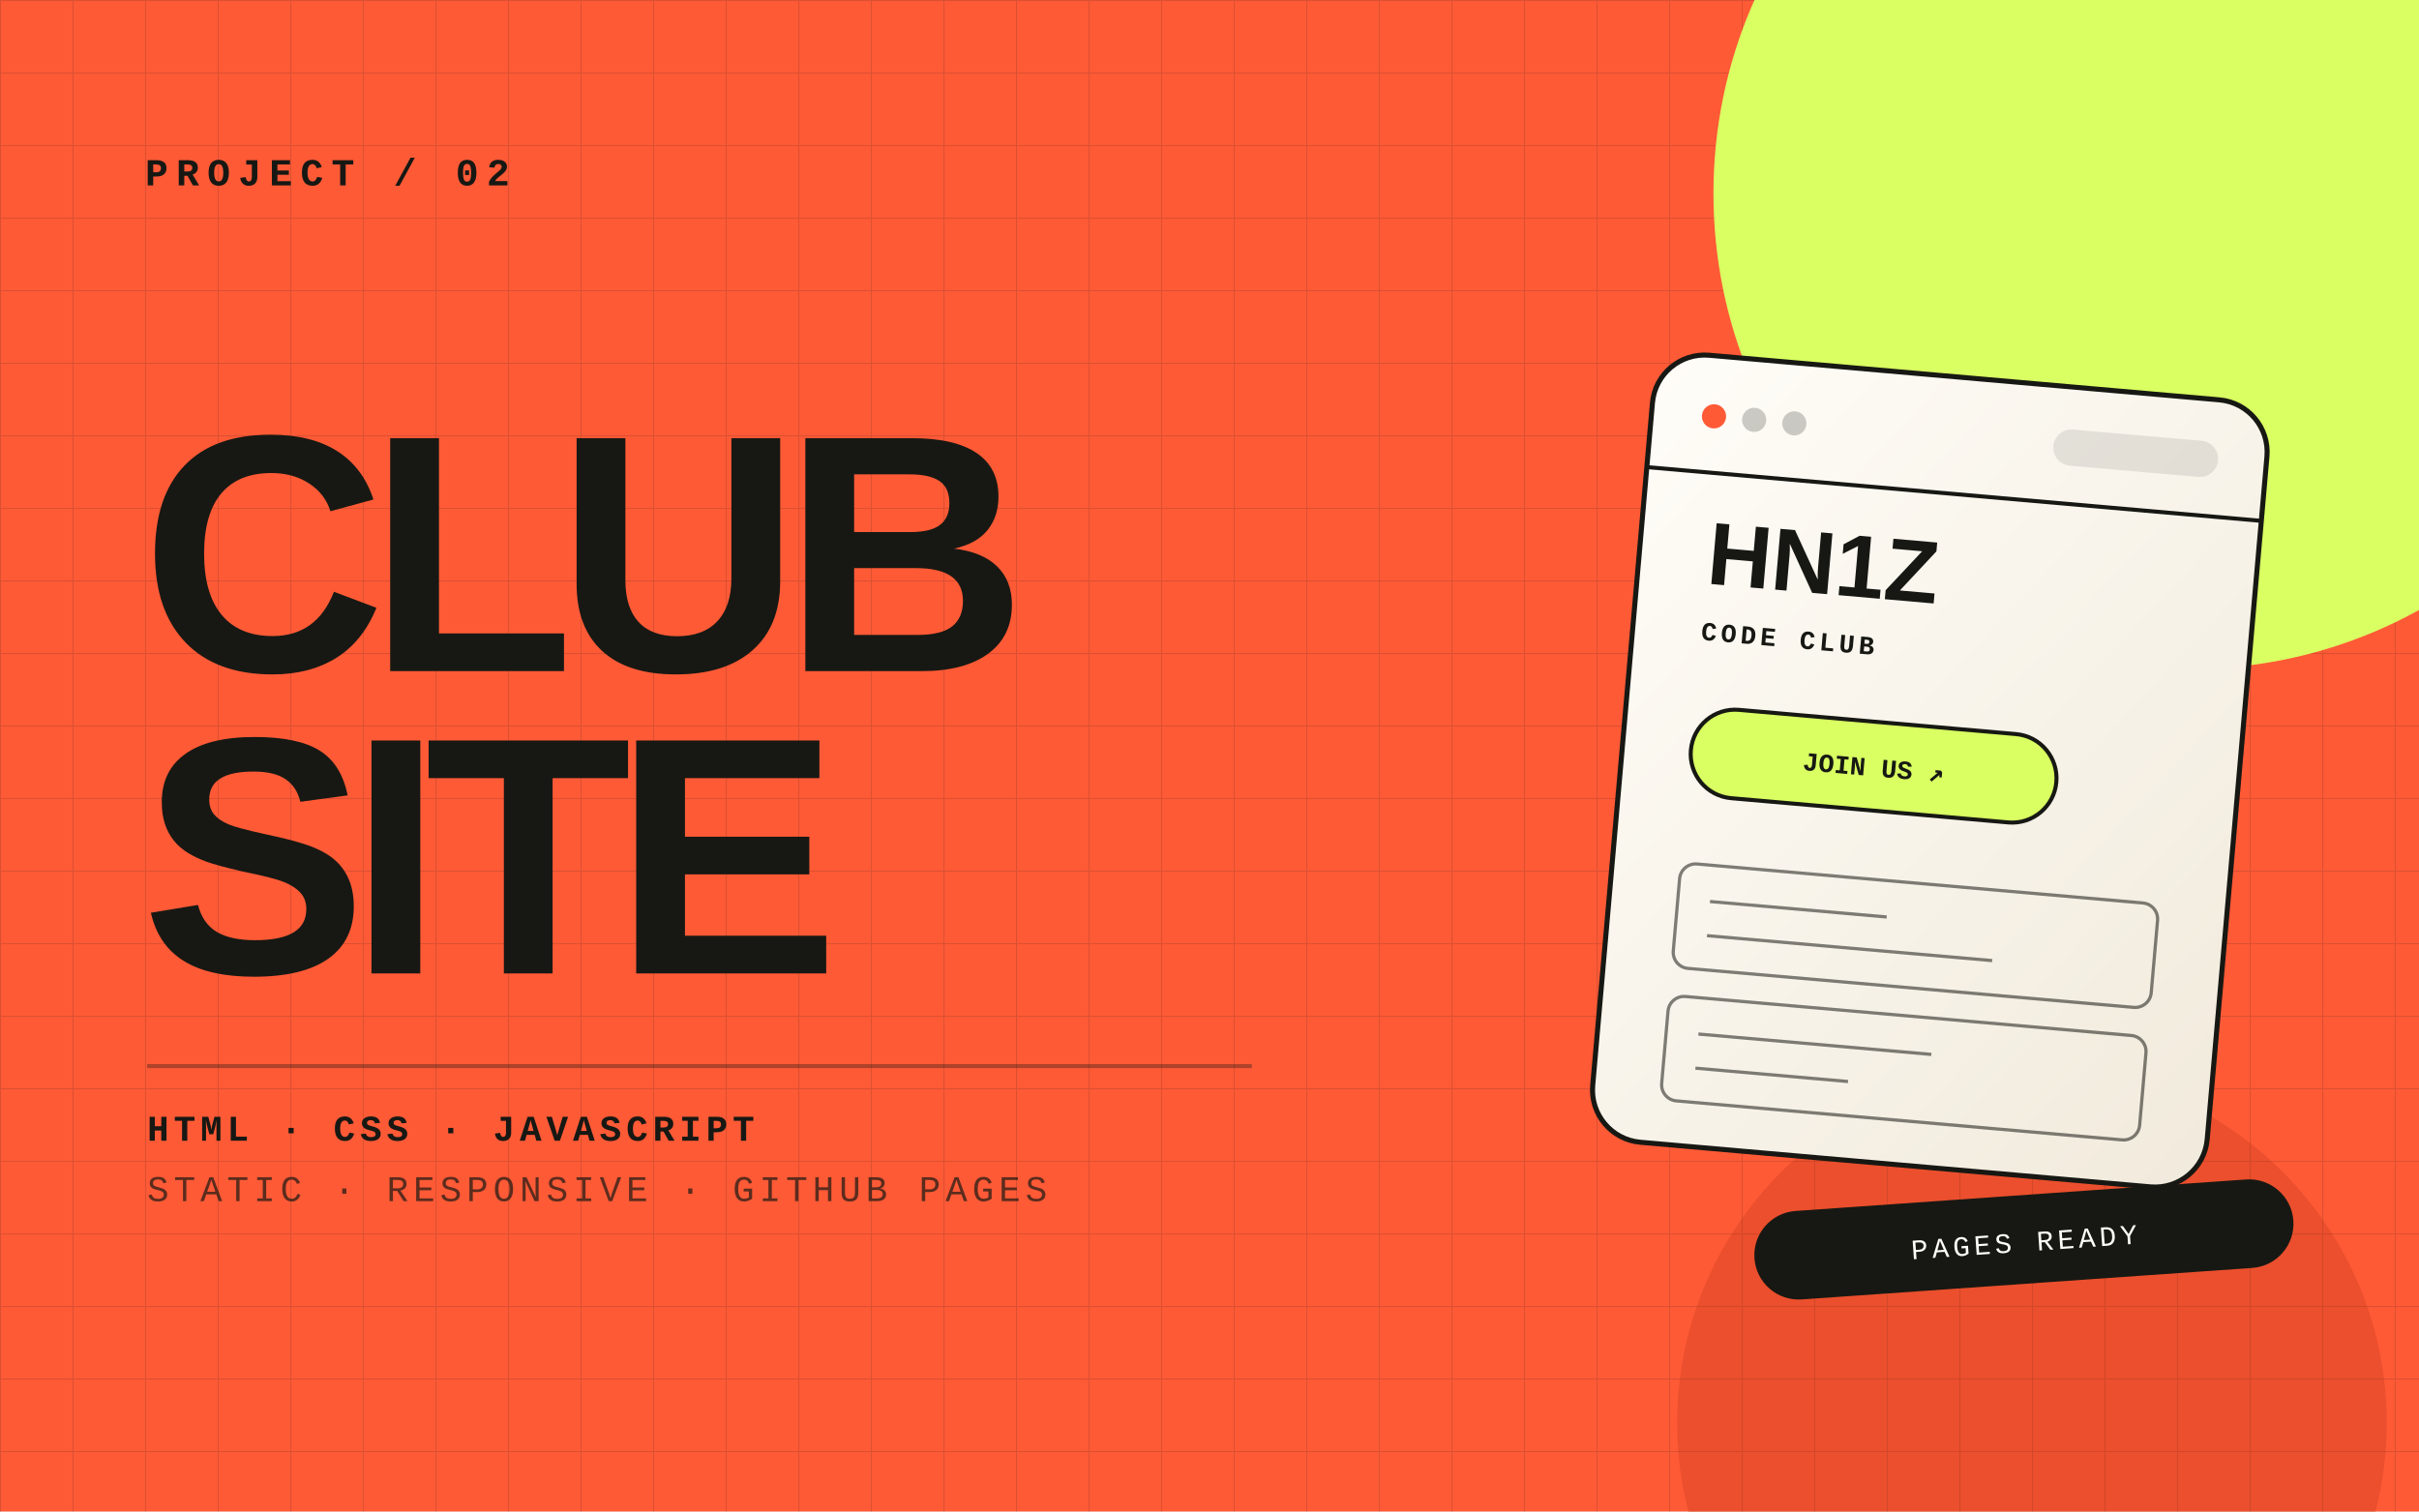
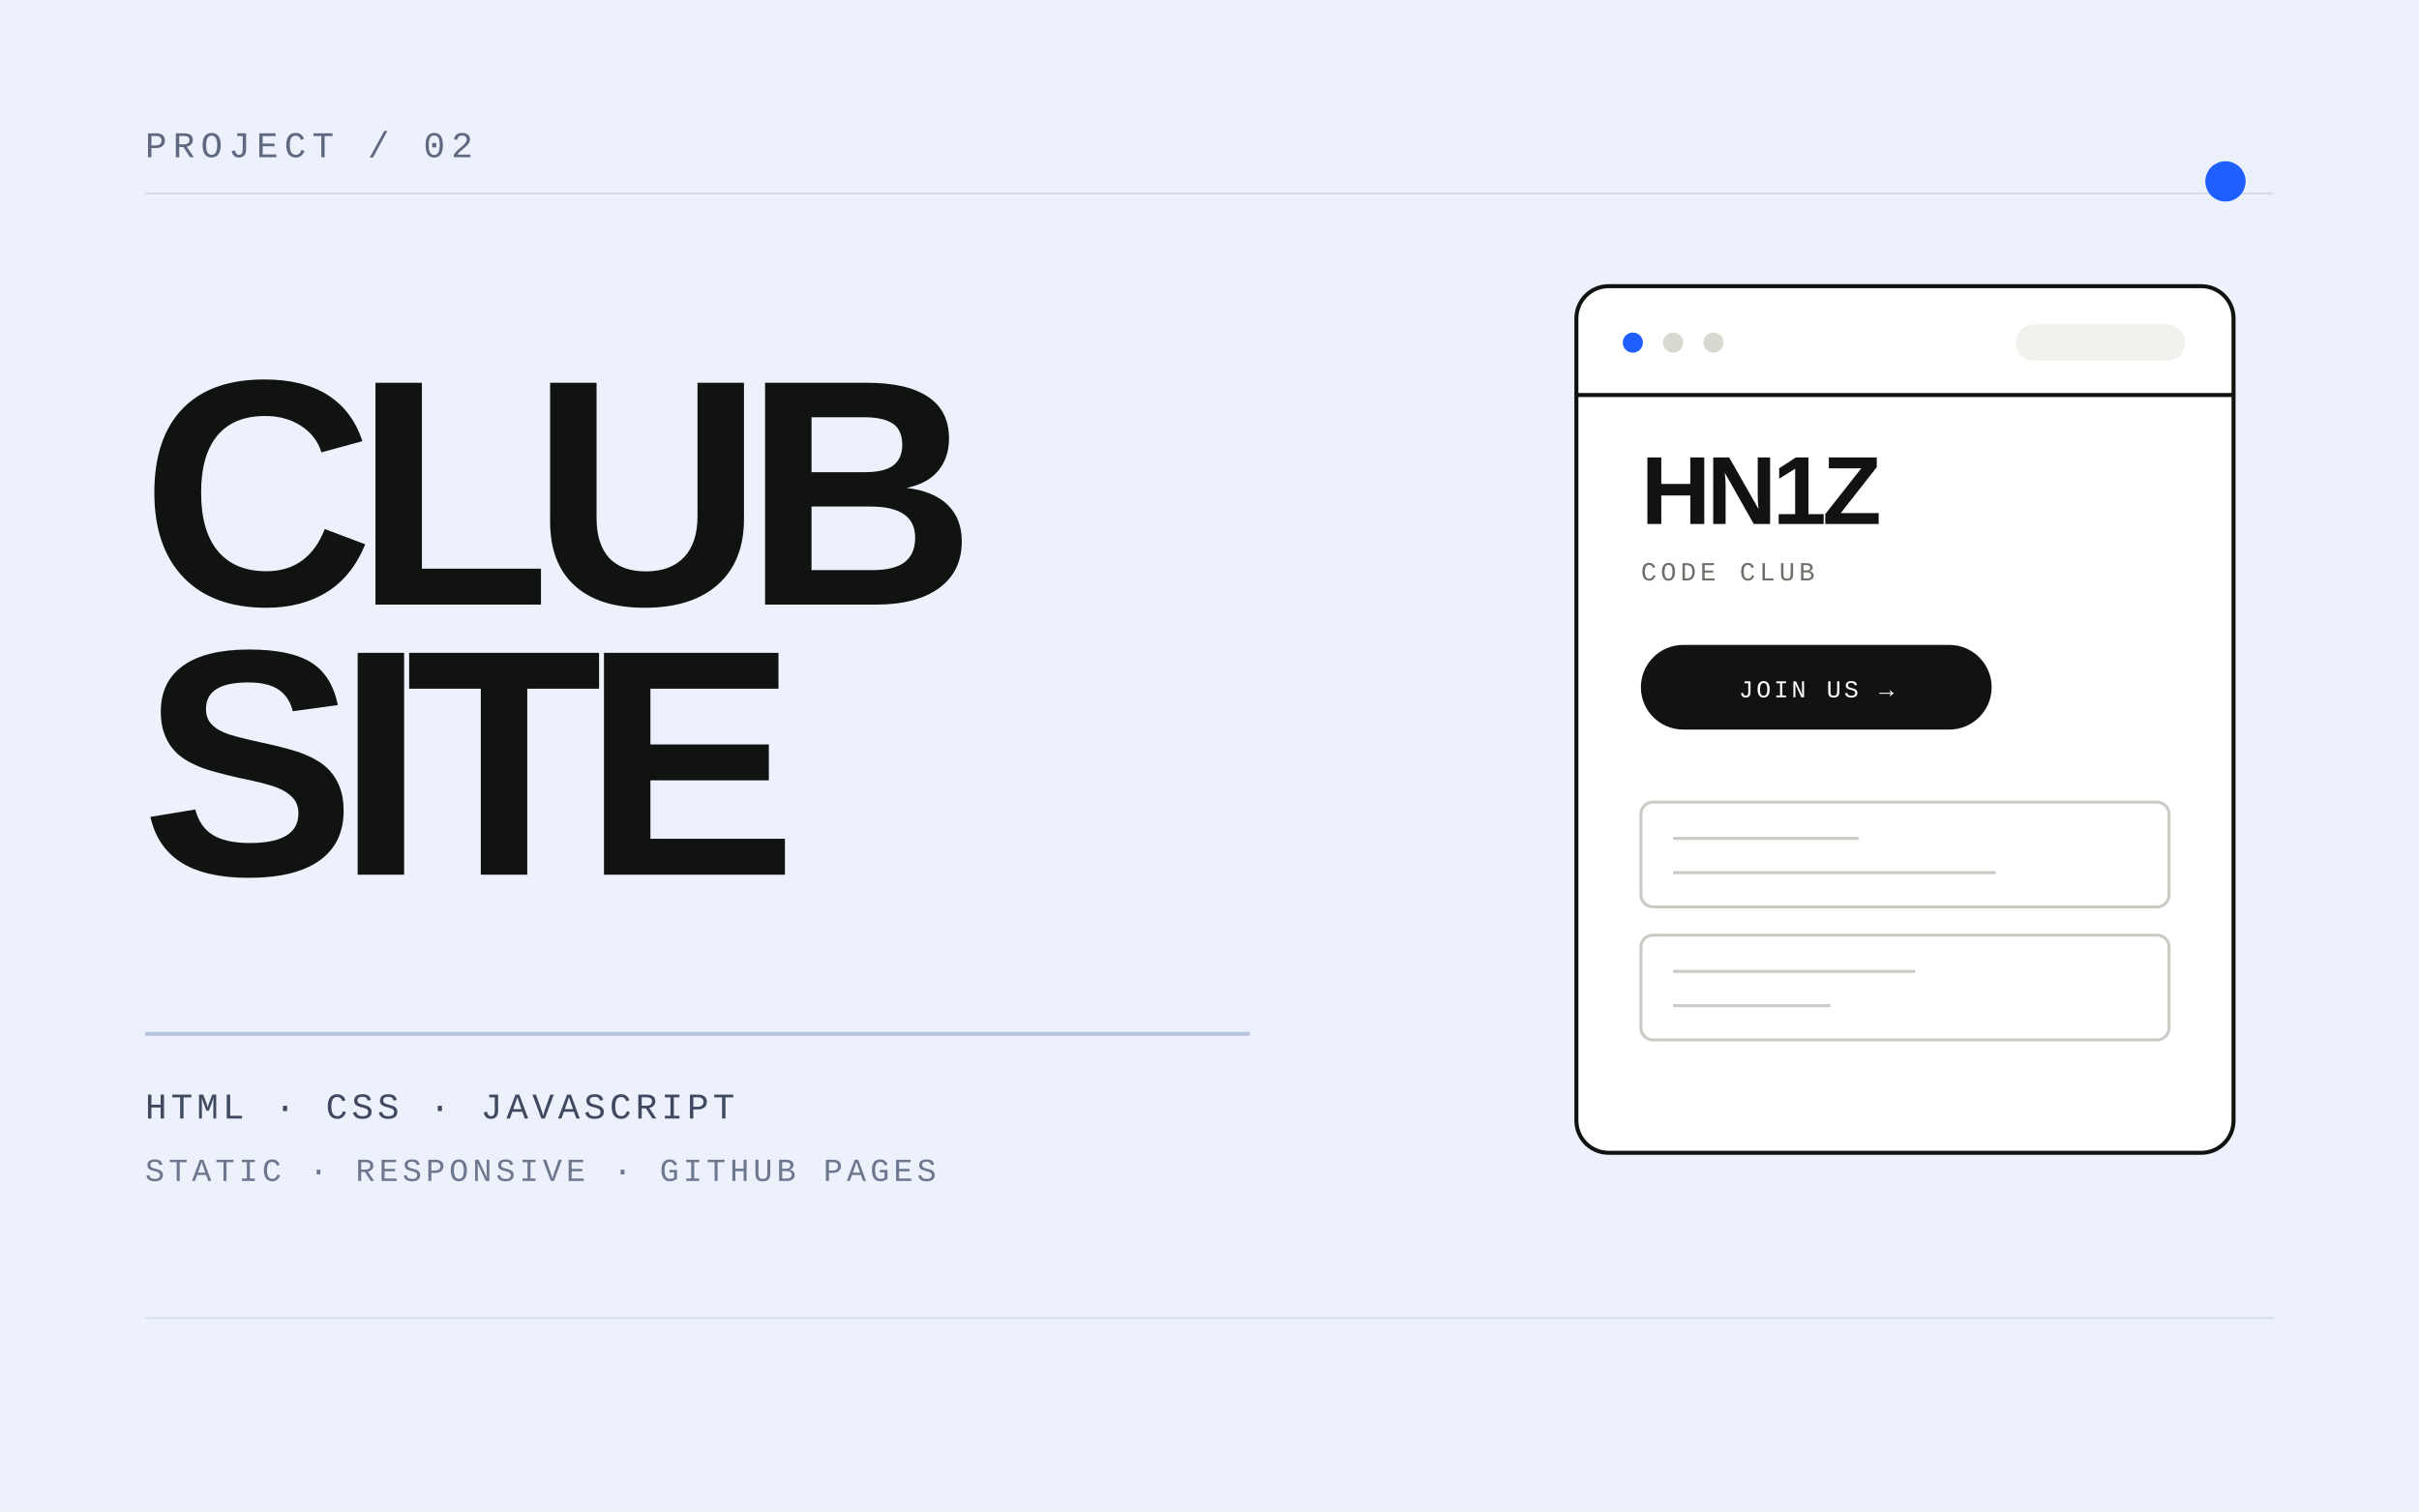
<svg xmlns="http://www.w3.org/2000/svg" viewBox="0 0 1200 750" role="img" aria-labelledby="coverTitle coverDesc">
-   <defs>
-     <pattern id="webGrid" width="36" height="36" patternUnits="userSpaceOnUse">
-       <path d="M36 0H0V36" fill="none" stroke="#171813" stroke-width="1" opacity=".16" />
-     </pattern>
-     <linearGradient id="webCard" x1="0" y1="0" x2="1" y2="1">
-       <stop offset="0" stop-color="#fffdf8" />
-       <stop offset="1" stop-color="#f1eadc" />
-     </linearGradient>
-   </defs>
-   <rect width="1200" height="750" fill="#ff5a36" />
-   <rect width="1200" height="750" fill="url(#webGrid)" />
-   <circle cx="1086" cy="96" r="236" fill="#d9ff62" />
-   <circle cx="1008" cy="706" r="176" fill="#b83316" opacity=".28" />
-   <text x="72" y="92" fill="#171813" font-family="'Courier New', monospace" font-size="19" font-weight="700" letter-spacing="4">PROJECT / 02</text>
-   <text x="70" y="333" fill="#171813" font-family="Arial, Helvetica, sans-serif" font-size="168" font-weight="800" letter-spacing="-9">CLUB</text>
-   <text x="70" y="483" fill="#171813" font-family="Arial, Helvetica, sans-serif" font-size="168" font-weight="800" letter-spacing="-9">SITE</text>
-   <rect x="73" y="528" width="548" height="2" fill="#171813" opacity=".35" />
-   <text x="73" y="566" fill="#171813" font-family="'Courier New', monospace" font-size="18" font-weight="700" letter-spacing="2.4">HTML · CSS · JAVASCRIPT</text>
-   <text x="73" y="596" fill="#171813" font-family="'Courier New', monospace" font-size="18" letter-spacing="2.4" opacity=".7">STATIC · RESPONSIVE · GITHUB PAGES</text>
-   <g transform="translate(822 174) rotate(5)">
-     <rect width="306" height="392" rx="26" fill="url(#webCard)" stroke="#171813" stroke-width="2.5" />
-     <path d="M0 58h306" fill="none" stroke="#171813" stroke-width="2" />
-     <circle cx="31" cy="30" r="6" fill="#ff5a36" />
-     <circle cx="51" cy="30" r="6" fill="#171813" opacity=".22" />
-     <circle cx="71" cy="30" r="6" fill="#171813" opacity=".22" />
-     <rect x="200" y="21" width="82" height="18" rx="9" fill="#171813" opacity=".1" />
-     <text x="34" y="113" fill="#171813" font-family="Arial, Helvetica, sans-serif" font-size="44" font-weight="800">HN1Z</text>
-     <text x="34" y="141" fill="#171813" font-family="'Courier New', monospace" font-size="13" font-weight="700" letter-spacing="2">CODE CLUB</text>
-     <rect x="34" y="174" width="182" height="44" rx="22" fill="#d9ff62" stroke="#171813" stroke-width="2" />
-     <text x="125" y="201" fill="#171813" text-anchor="middle" font-family="'Courier New', monospace" font-size="13" font-weight="700">JOIN US ↗</text>
-     <g transform="translate(34 252)" fill="none" stroke="#171813" stroke-width="1.6" opacity=".55">
-       <rect width="238" height="52" rx="8" />
-       <path d="M16 18h88M16 35h142" />
+   <rect width="1200" height="750" fill="#edf1fb" />
+   <path d="M72 96h1056" stroke="#d5ddef" stroke-width="1" />
+   <path d="M72 654h1056" stroke="#d5ddef" stroke-width="1" />
+   <text x="72" y="78" fill="#5f6a82" font-family="'Courier New', monospace" font-size="18" letter-spacing="3">PROJECT / 02</text>
+   <text x="70" y="300" fill="#111310" font-family="Arial, Helvetica, sans-serif" font-size="160" font-weight="700" letter-spacing="-10">CLUB</text>
+   <text x="70" y="434" fill="#111310" font-family="Arial, Helvetica, sans-serif" font-size="160" font-weight="700" letter-spacing="-10">SITE</text>
+   <rect x="72" y="512" width="548" height="2" fill="#b9c5de" />
+   <text x="72" y="555" fill="#3f4a60" font-family="'Courier New', monospace" font-size="18" letter-spacing="2">HTML · CSS · JAVASCRIPT</text>
+   <text x="72" y="586" fill="#6d7890" font-family="'Courier New', monospace" font-size="16" letter-spacing="2">STATIC · RESPONSIVE · GITHUB PAGES</text>
+   <g transform="translate(782 142)">
+     <rect width="326" height="430" rx="16" fill="#ffffff" stroke="#111310" stroke-width="2" />
+     <path d="M0 54h326" fill="none" stroke="#111310" stroke-width="2" />
+     <circle cx="28" cy="28" r="5" fill="#1f5eff" />
+     <circle cx="48" cy="28" r="5" fill="#d8dad2" />
+     <circle cx="68" cy="28" r="5" fill="#d8dad2" />
+     <rect x="218" y="19" width="84" height="18" rx="9" fill="#f1f2ed" />
+     <text x="32" y="118" fill="#111310" font-family="Arial, Helvetica, sans-serif" font-size="48" font-weight="700" letter-spacing="-2">HN1Z</text>
+     <text x="32" y="146" fill="#6b7069" font-family="'Courier New', monospace" font-size="13" letter-spacing="2">CODE CLUB</text>
+     <rect x="32" y="178" width="174" height="42" rx="21" fill="#111310" />
+     <text x="119" y="204" fill="#ffffff" text-anchor="middle" font-family="'Courier New', monospace" font-size="12" letter-spacing="1.5">JOIN US →</text>
+     <g transform="translate(32 256)" fill="none" stroke="#c9ccc4" stroke-width="1.5">
+       <rect width="262" height="52" rx="6" />
+       <path d="M16 18h92M16 35h160" />
    </g>
-     <g transform="translate(34 318)" fill="none" stroke="#171813" stroke-width="1.6" opacity=".55">
-       <rect width="238" height="52" rx="8" />
-       <path d="M16 18h116M16 35h76" />
+     <g transform="translate(32 322)" fill="none" stroke="#c9ccc4" stroke-width="1.5">
+       <rect width="262" height="52" rx="6" />
+       <path d="M16 18h120M16 35h78" />
    </g>
  </g>
-   <g transform="translate(1004 615) rotate(-4)">
-     <rect x="-134" y="-22" width="268" height="44" rx="22" fill="#171813" />
-     <text x="0" y="6" fill="#fffdf8" text-anchor="middle" font-family="'Courier New', monospace" font-size="14" letter-spacing="2">PAGES READY</text>
-   </g>
+   <circle cx="1104" cy="90" r="10" fill="#1f5eff" />
</svg>
